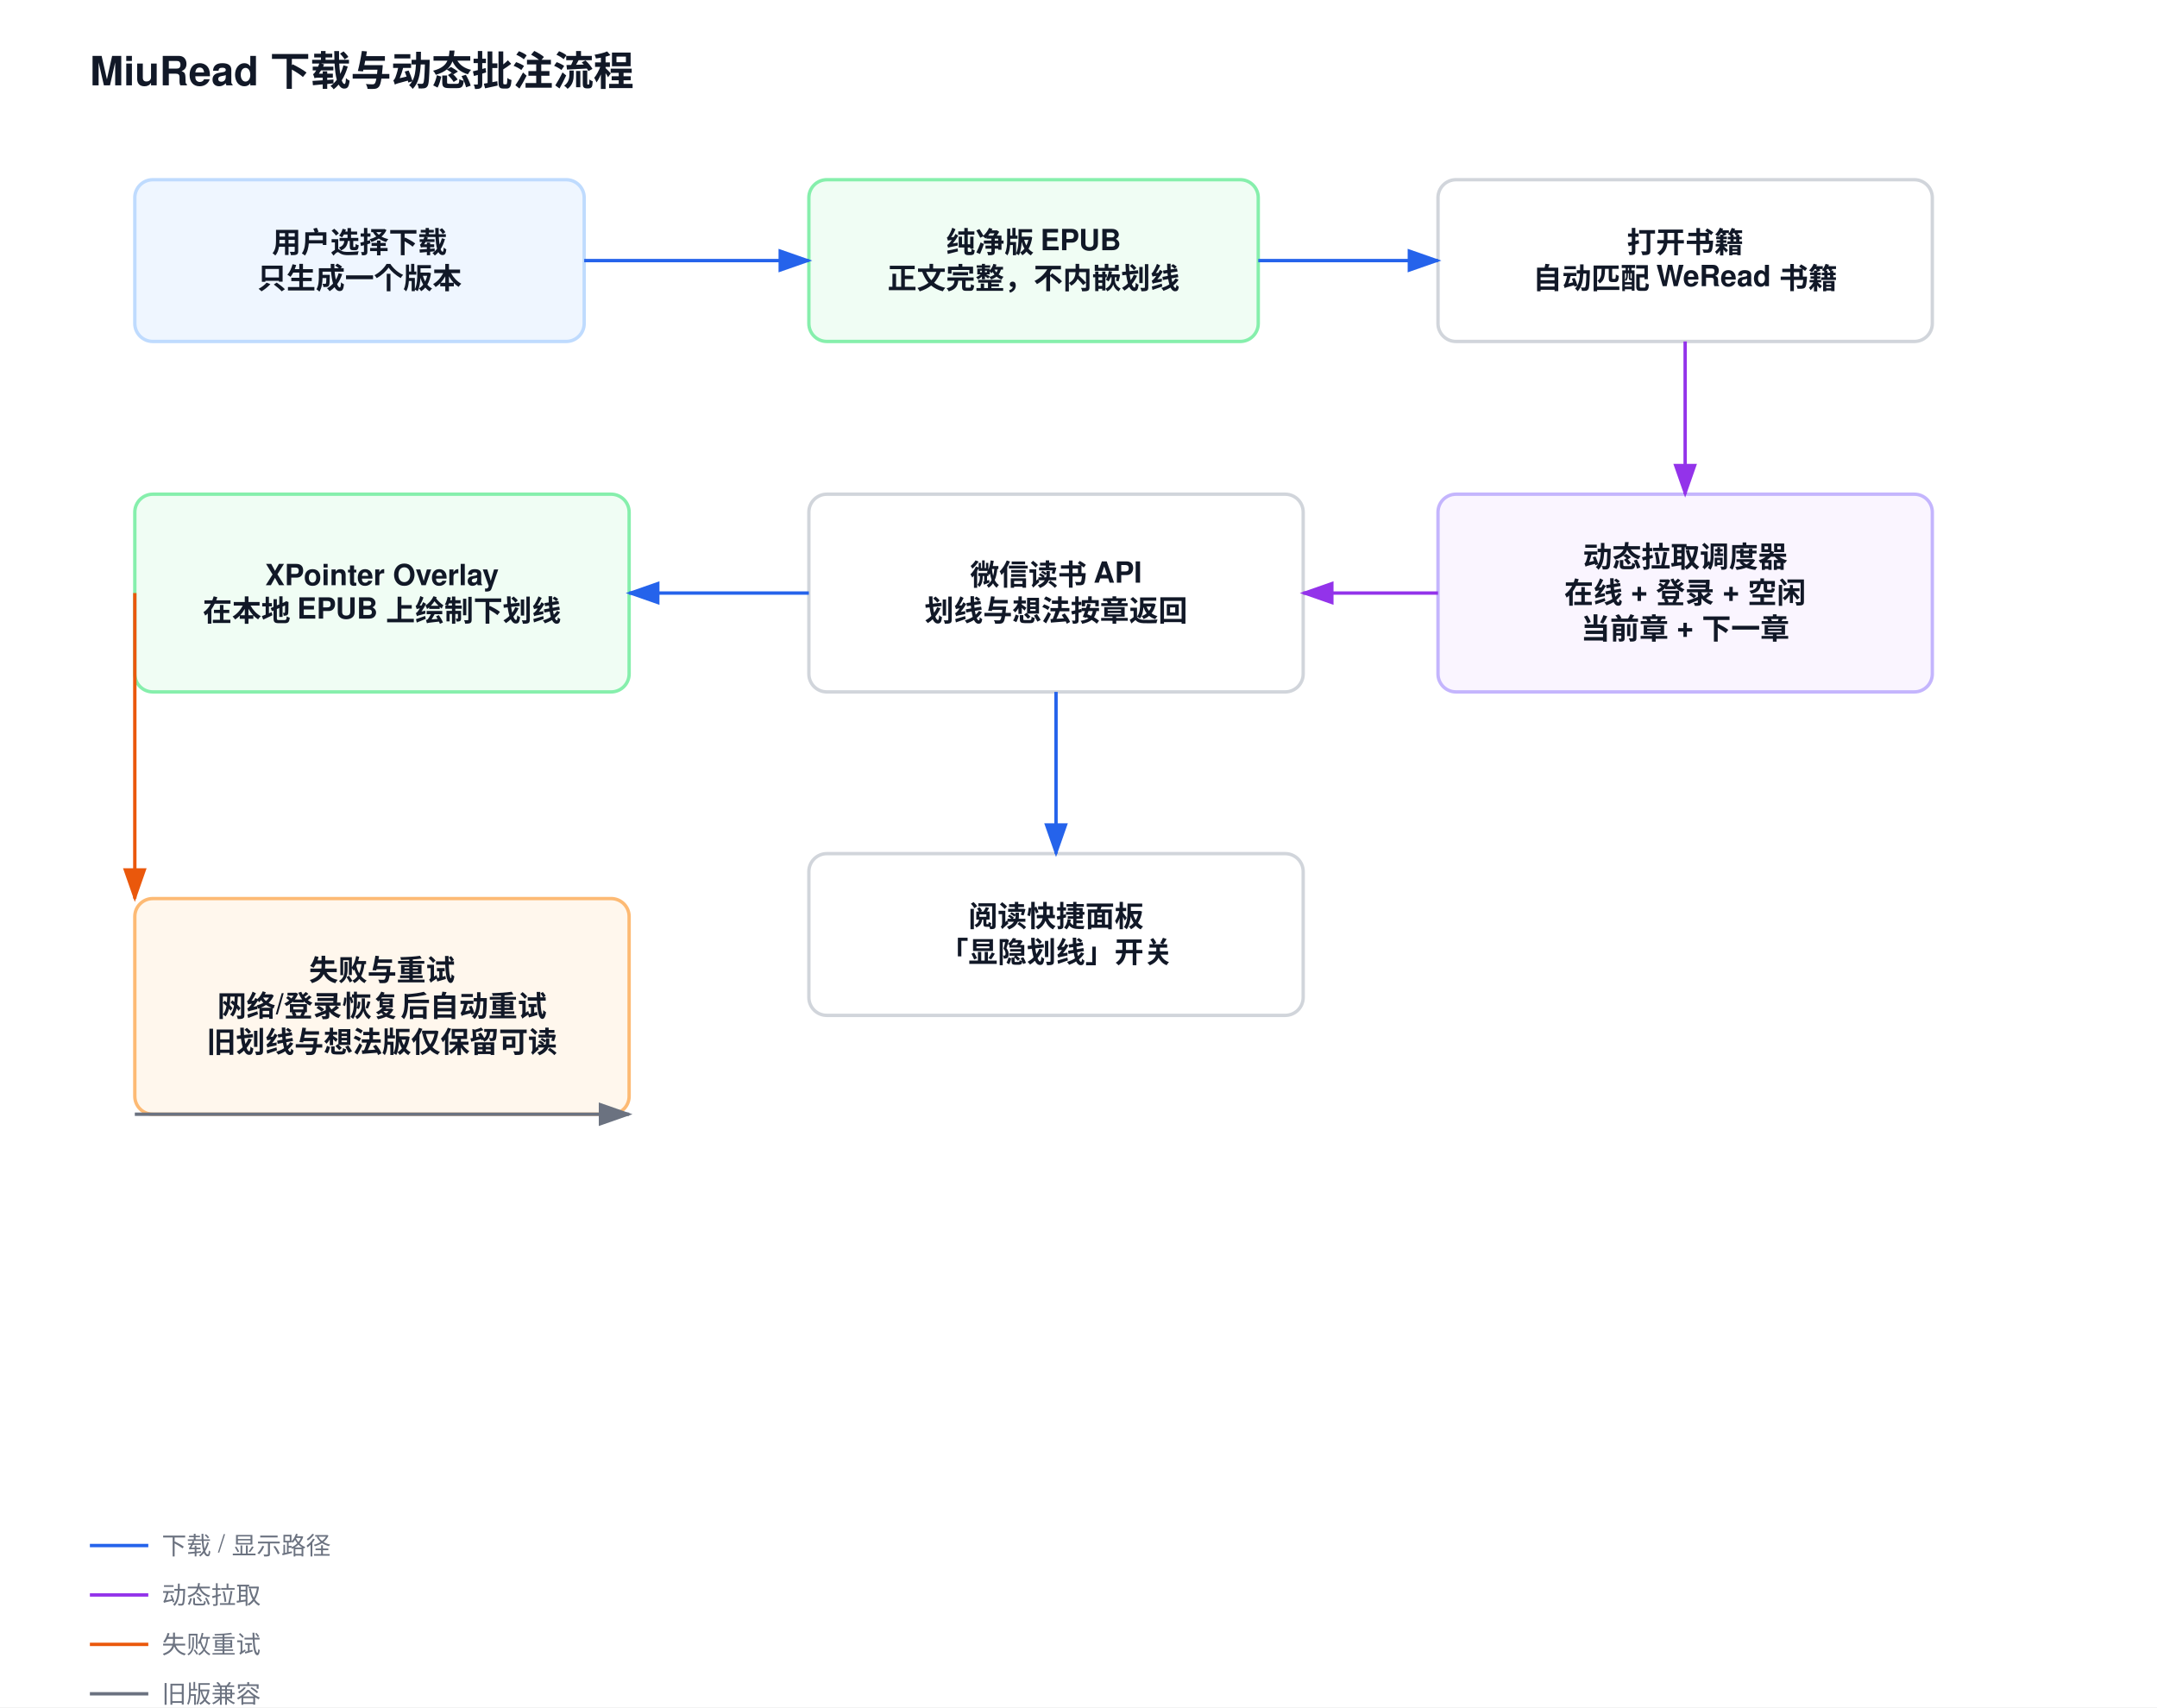
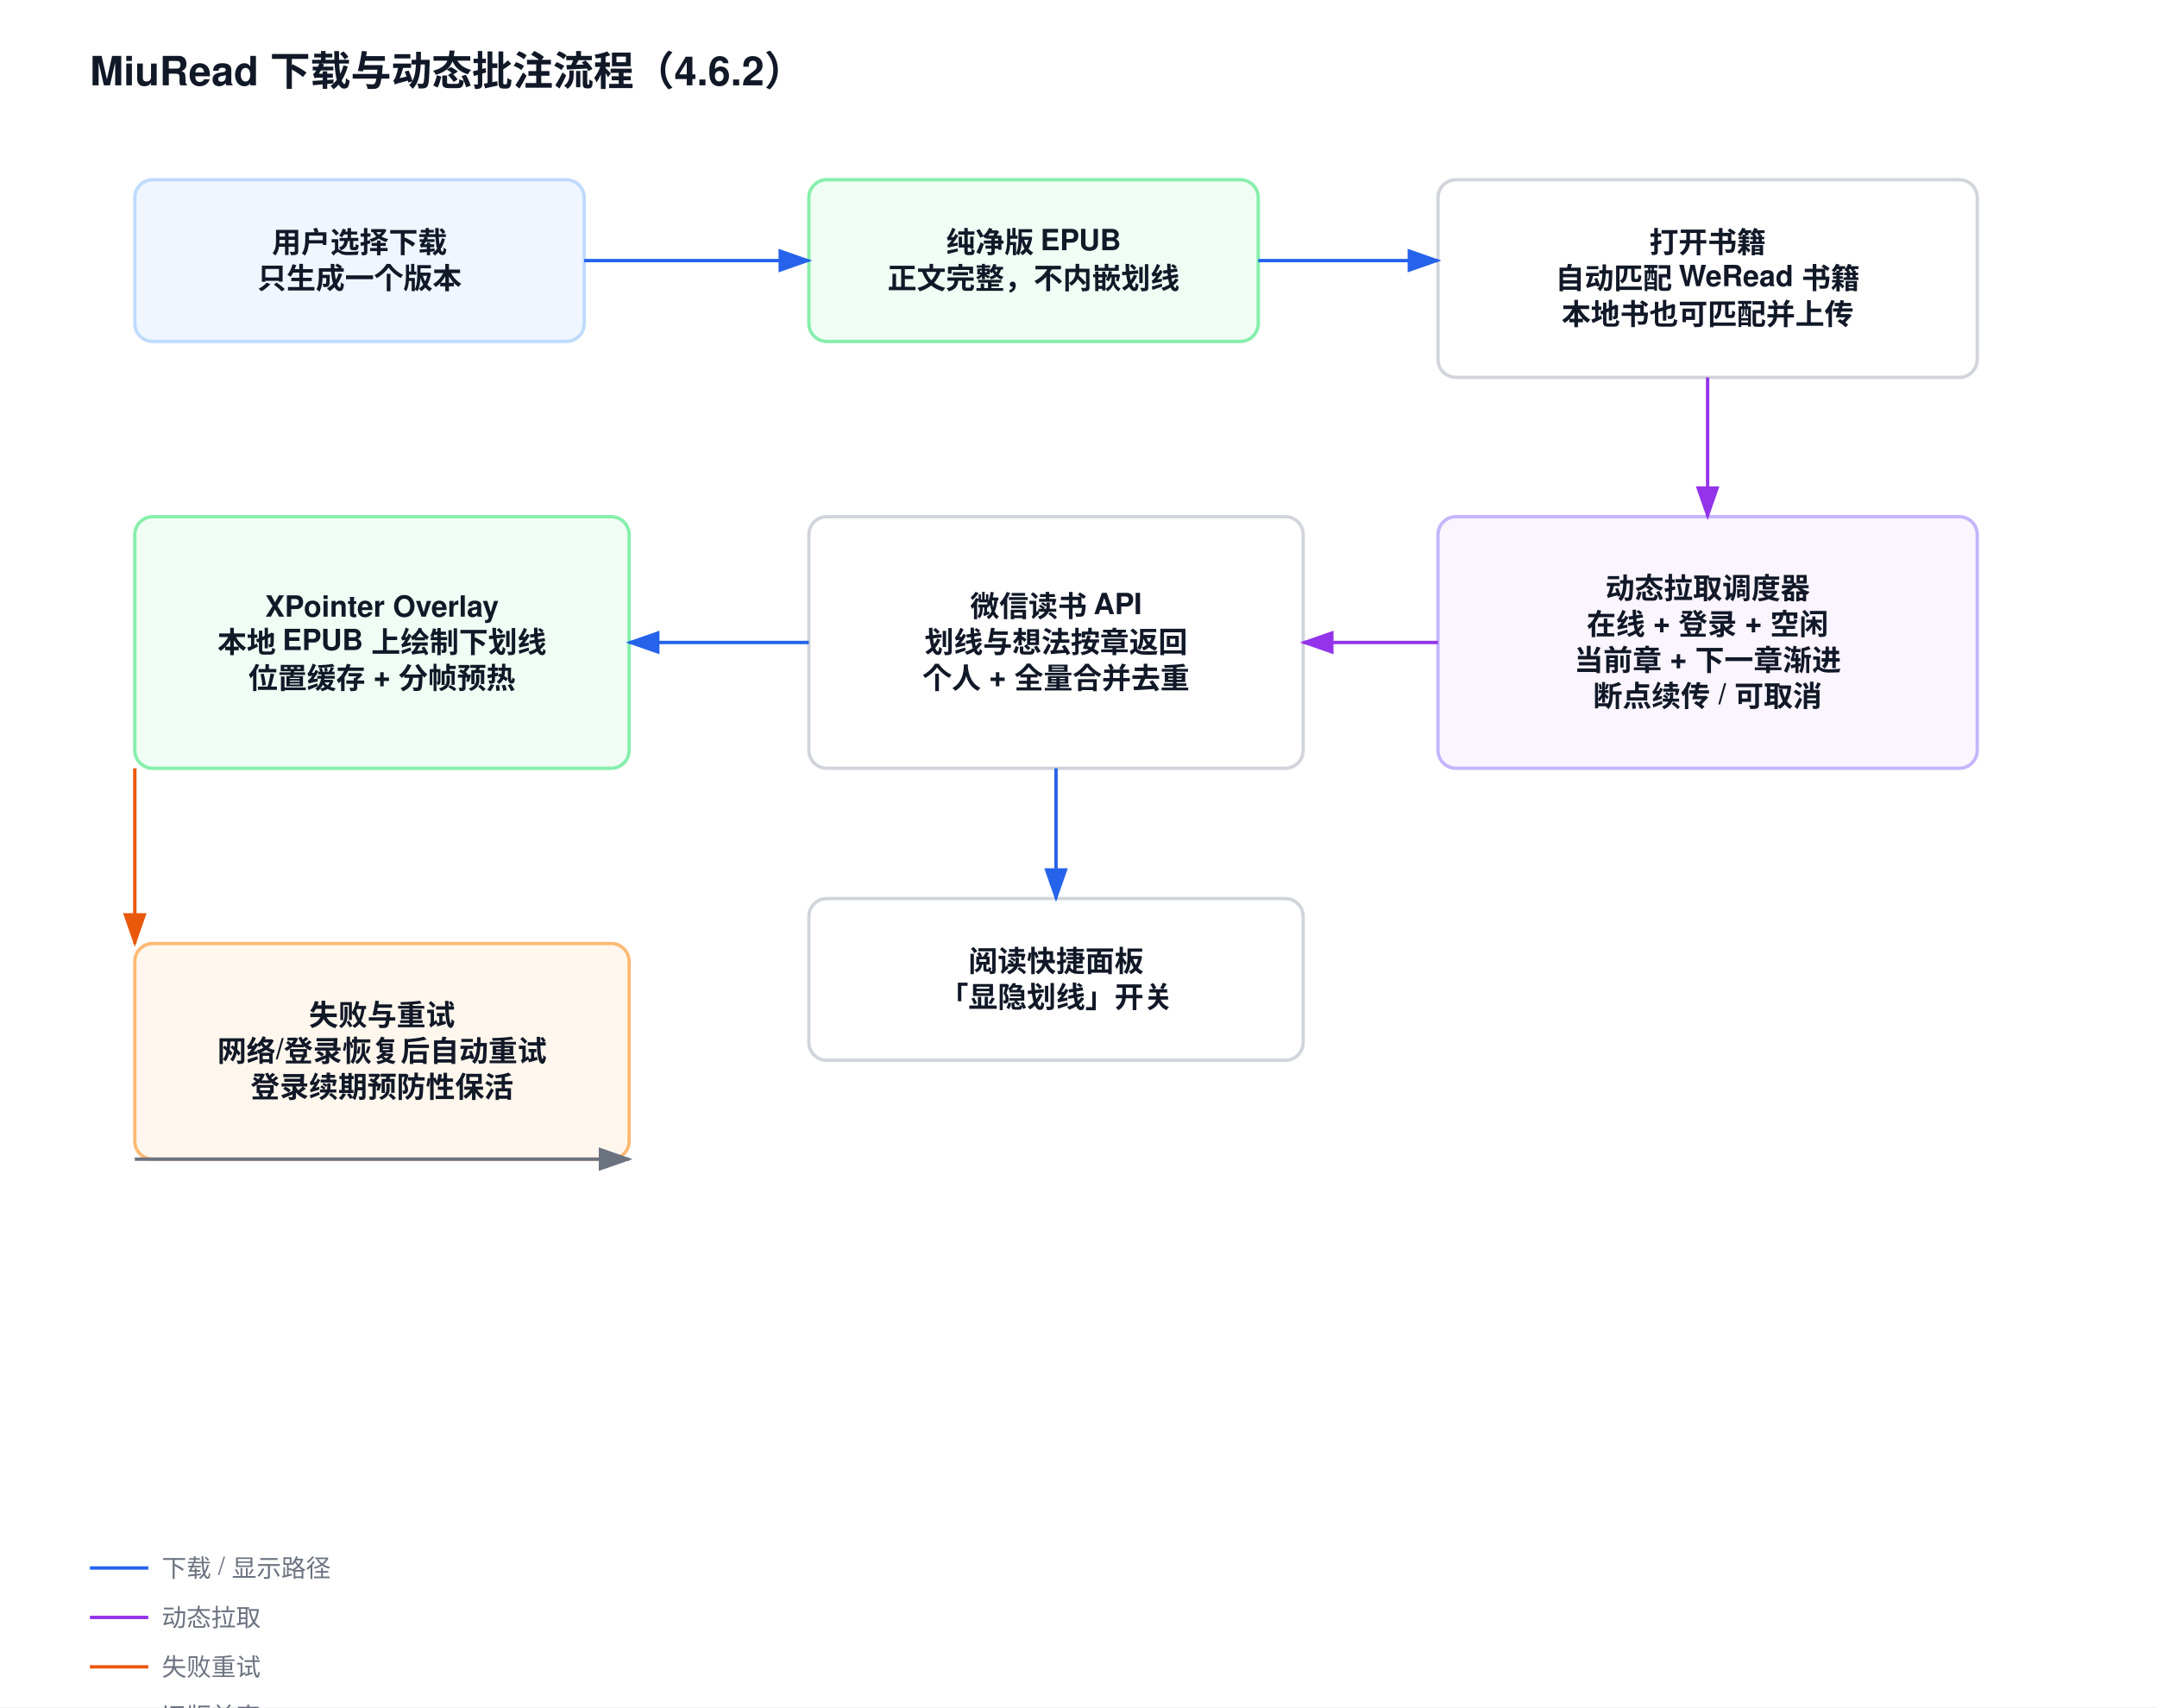
<svg xmlns="http://www.w3.org/2000/svg" viewBox="0 0 960 760" width="960" height="760">
  <style>
      text { font-family: 'Helvetica Neue', Helvetica, Arial, 'PingFang SC', 'Microsoft YaHei', 'Microsoft JhengHei', 'SimHei', sans-serif; }
      .title { font-size: 18px; font-weight: 600; fill: #111827; }
      .node { font-size: 13px; font-weight: 600; fill: #111827; }
      .sub  { font-size: 11px; fill: #6b7280; }
      .zone { font-size: 11px; fill: #6b7280; }
    </style>
  <defs>
    <marker id="arrow-blue" markerWidth="10" markerHeight="7" refX="9" refY="3.5" orient="auto">
      <polygon points="0 0, 10 3.5, 0 7" fill="#2563eb" />
    </marker>
    <marker id="arrow-green" markerWidth="10" markerHeight="7" refX="9" refY="3.5" orient="auto">
      <polygon points="0 0, 10 3.5, 0 7" fill="#16a34a" />
    </marker>
    <marker id="arrow-purple" markerWidth="10" markerHeight="7" refX="9" refY="3.5" orient="auto">
      <polygon points="0 0, 10 3.5, 0 7" fill="#9333ea" />
    </marker>
    <marker id="arrow-gray" markerWidth="10" markerHeight="7" refX="9" refY="3.5" orient="auto">
      <polygon points="0 0, 10 3.5, 0 7" fill="#6b7280" />
    </marker>
    <marker id="arrow-orange" markerWidth="10" markerHeight="7" refX="9" refY="3.5" orient="auto">
      <polygon points="0 0, 10 3.5, 0 7" fill="#ea580c" />
    </marker>
  </defs>
  <rect width="960" height="760" fill="#ffffff" />
-   <text x="40" y="38" class="title">MiuRead 下载与动态批注流程</text>
+   <text x="40" y="38" class="title">MiuRead 下载与动态批注流程（4.6.2）</text>
  <rect x="60" y="80" width="200" height="72" rx="8" ry="8" fill="#eff6ff" stroke="#bfdbfe" stroke-width="1.5" />
  <text x="160.0" y="112.5" text-anchor="middle" class="node">用户选择下载</text>
  <text x="160.0" y="128.5" text-anchor="middle" class="node">只生成一个版本</text>
  <rect x="360" y="80" width="200" height="72" rx="8" ry="8" fill="#f0fdf4" stroke="#86efac" stroke-width="1.5" />
  <text x="460.0" y="112.5" text-anchor="middle" class="node">纯净版 EPUB</text>
  <text x="460.0" y="128.5" text-anchor="middle" class="node">正文完整，不内嵌划线</text>
  <line x1="260" y1="116" x2="360" y2="116" stroke="#2563eb" stroke-width="1.5" marker-end="url(#arrow-blue)" />
-   <rect x="640" y="80" width="220" height="72" rx="8" ry="8" fill="#ffffff" stroke="#d1d5db" stroke-width="1.5" />
-   <text x="750.0" y="112.5" text-anchor="middle" class="node">打开书籍</text>
-   <text x="750.0" y="128.5" text-anchor="middle" class="node">自动匹配 WeRead 书籍</text>
+   <rect x="640" y="80" width="240" height="88" rx="8" ry="8" fill="#ffffff" stroke="#d1d5db" stroke-width="1.5" />
+   <text x="760.0" y="112.5" text-anchor="middle" class="node">打开书籍</text>
+   <text x="760.0" y="128.5" text-anchor="middle" class="node">自动匹配 WeRead 书籍</text>
+   <text x="760.0" y="144.5" text-anchor="middle" class="node">本地书也可匹配并上传</text>
  <line x1="560" y1="116" x2="640" y2="116" stroke="#2563eb" stroke-width="1.5" marker-end="url(#arrow-blue)" />
-   <rect x="640" y="220" width="220" height="88" rx="8" ry="8" fill="#faf5ff" stroke="#c4b5fd" stroke-width="1.5" />
-   <text x="750.0" y="252.5" text-anchor="middle" class="node">动态拉取调度器</text>
-   <text x="750.0" y="268.5" text-anchor="middle" class="node">在线 + 登录 + 空闲</text>
-   <text x="750.0" y="284.5" text-anchor="middle" class="node">当前章 + 下一章</text>
-   <line x1="750" y1="152" x2="750" y2="220" stroke="#9333ea" stroke-width="1.5" marker-end="url(#arrow-purple)" />
-   <rect x="360" y="220" width="220" height="88" rx="8" ry="8" fill="#ffffff" stroke="#d1d5db" stroke-width="1.5" />
-   <text x="470.0" y="260.5" text-anchor="middle" class="node">微信读书 API</text>
-   <text x="470.0" y="276.5" text-anchor="middle" class="node">划线与想法按章返回</text>
-   <line x1="640" y1="264" x2="580" y2="264" stroke="#9333ea" stroke-width="1.5" marker-end="url(#arrow-purple)" />
-   <rect x="60" y="220" width="220" height="88" rx="8" ry="8" fill="#f0fdf4" stroke="#86efac" stroke-width="1.5" />
-   <text x="170.0" y="260.5" text-anchor="middle" class="node">XPointer Overlay</text>
-   <text x="170.0" y="276.5" text-anchor="middle" class="node">在本地 EPUB 上绘制下划线</text>
-   <line x1="360" y1="264" x2="280" y2="264" stroke="#2563eb" stroke-width="1.5" marker-end="url(#arrow-blue)" />
-   <rect x="360" y="380" width="220" height="72" rx="8" ry="8" fill="#ffffff" stroke="#d1d5db" stroke-width="1.5" />
-   <text x="470.0" y="412.5" text-anchor="middle" class="node">阅读快捷面板</text>
-   <text x="470.0" y="428.5" text-anchor="middle" class="node">「显隐划线」开关</text>
-   <line x1="470" y1="308" x2="470" y2="380" stroke="#2563eb" stroke-width="1.5" marker-end="url(#arrow-blue)" />
-   <rect x="60" y="400" width="220" height="96" rx="8" ry="8" fill="#fff7ed" stroke="#fdba74" stroke-width="1.5" />
-   <text x="170.0" y="436.5" text-anchor="middle" class="node">失败与重试</text>
-   <text x="170.0" y="452.5" text-anchor="middle" class="node">网络/登录恢复后自动重试</text>
-   <text x="170.0" y="468.5" text-anchor="middle" class="node">旧划线与想法版仅保留可读</text>
-   <line x1="60" y1="264" x2="60" y2="400" stroke="#ea580c" stroke-width="1.5" marker-end="url(#arrow-orange)" />
-   <line x1="60" y1="496" x2="280" y2="496" stroke="#6b7280" stroke-width="1.5" marker-end="url(#arrow-gray)" />
-   <g transform="translate(40,680)">
+   <rect x="640" y="230" width="240" height="112" rx="8" ry="8" fill="#faf5ff" stroke="#c4b5fd" stroke-width="1.5" />
+   <text x="760.0" y="266.5" text-anchor="middle" class="node">动态拉取调度器</text>
+   <text x="760.0" y="282.5" text-anchor="middle" class="node">在线 + 登录 + 空闲</text>
+   <text x="760.0" y="298.5" text-anchor="middle" class="node">当前章 + 下一章渐进</text>
+   <text x="760.0" y="314.5" text-anchor="middle" class="node">断点续传 / 可取消</text>
+   <line x1="760" y1="168" x2="760" y2="230" stroke="#9333ea" stroke-width="1.5" marker-end="url(#arrow-purple)" />
+   <rect x="360" y="230" width="220" height="112" rx="8" ry="8" fill="#ffffff" stroke="#d1d5db" stroke-width="1.5" />
+   <text x="470.0" y="274.5" text-anchor="middle" class="node">微信读书 API</text>
+   <text x="470.0" y="290.5" text-anchor="middle" class="node">划线与想法按章返回</text>
+   <text x="470.0" y="306.5" text-anchor="middle" class="node">个人 + 全量合并去重</text>
+   <line x1="640" y1="286" x2="580" y2="286" stroke="#9333ea" stroke-width="1.5" marker-end="url(#arrow-purple)" />
+   <rect x="60" y="230" width="220" height="112" rx="8" ry="8" fill="#f0fdf4" stroke="#86efac" stroke-width="1.5" />
+   <text x="170.0" y="274.5" text-anchor="middle" class="node">XPointer Overlay</text>
+   <text x="170.0" y="290.5" text-anchor="middle" class="node">本地 EPUB 上绘制下划线</text>
+   <text x="170.0" y="306.5" text-anchor="middle" class="node">位置缓存 + 分帧预热</text>
+   <line x1="360" y1="286" x2="280" y2="286" stroke="#2563eb" stroke-width="1.5" marker-end="url(#arrow-blue)" />
+   <rect x="360" y="400" width="220" height="72" rx="8" ry="8" fill="#ffffff" stroke="#d1d5db" stroke-width="1.5" />
+   <text x="470.0" y="432.5" text-anchor="middle" class="node">阅读快捷面板</text>
+   <text x="470.0" y="448.5" text-anchor="middle" class="node">「显隐划线」开关</text>
+   <line x1="470" y1="342" x2="470" y2="400" stroke="#2563eb" stroke-width="1.5" marker-end="url(#arrow-blue)" />
+   <rect x="60" y="420" width="220" height="96" rx="8" ry="8" fill="#fff7ed" stroke="#fdba74" stroke-width="1.5" />
+   <text x="170.0" y="456.5" text-anchor="middle" class="node">失败与重试</text>
+   <text x="170.0" y="472.5" text-anchor="middle" class="node">网络/登录恢复后自动重试</text>
+   <text x="170.0" y="488.5" text-anchor="middle" class="node">登录续期预防性保活</text>
+   <line x1="60" y1="342" x2="60" y2="420" stroke="#ea580c" stroke-width="1.5" marker-end="url(#arrow-orange)" />
+   <line x1="60" y1="516" x2="280" y2="516" stroke="#6b7280" stroke-width="1.5" marker-end="url(#arrow-gray)" />
+   <g transform="translate(40,690)">
    <line x1="0" y1="8" x2="26" y2="8" stroke="#2563eb" stroke-width="1.5" />
    <text x="32" y="12" class="zone">下载 / 显示路径</text>
    <line x1="0" y1="30" x2="26" y2="30" stroke="#9333ea" stroke-width="1.5" />
    <text x="32" y="34" class="zone">动态拉取</text>
    <line x1="0" y1="52" x2="26" y2="52" stroke="#ea580c" stroke-width="1.5" />
    <text x="32" y="56" class="zone">失败重试</text>
    <line x1="0" y1="74" x2="26" y2="74" stroke="#6b7280" stroke-width="1.5" />
    <text x="32" y="78" class="zone">旧版兼容</text>
  </g>
</svg>
